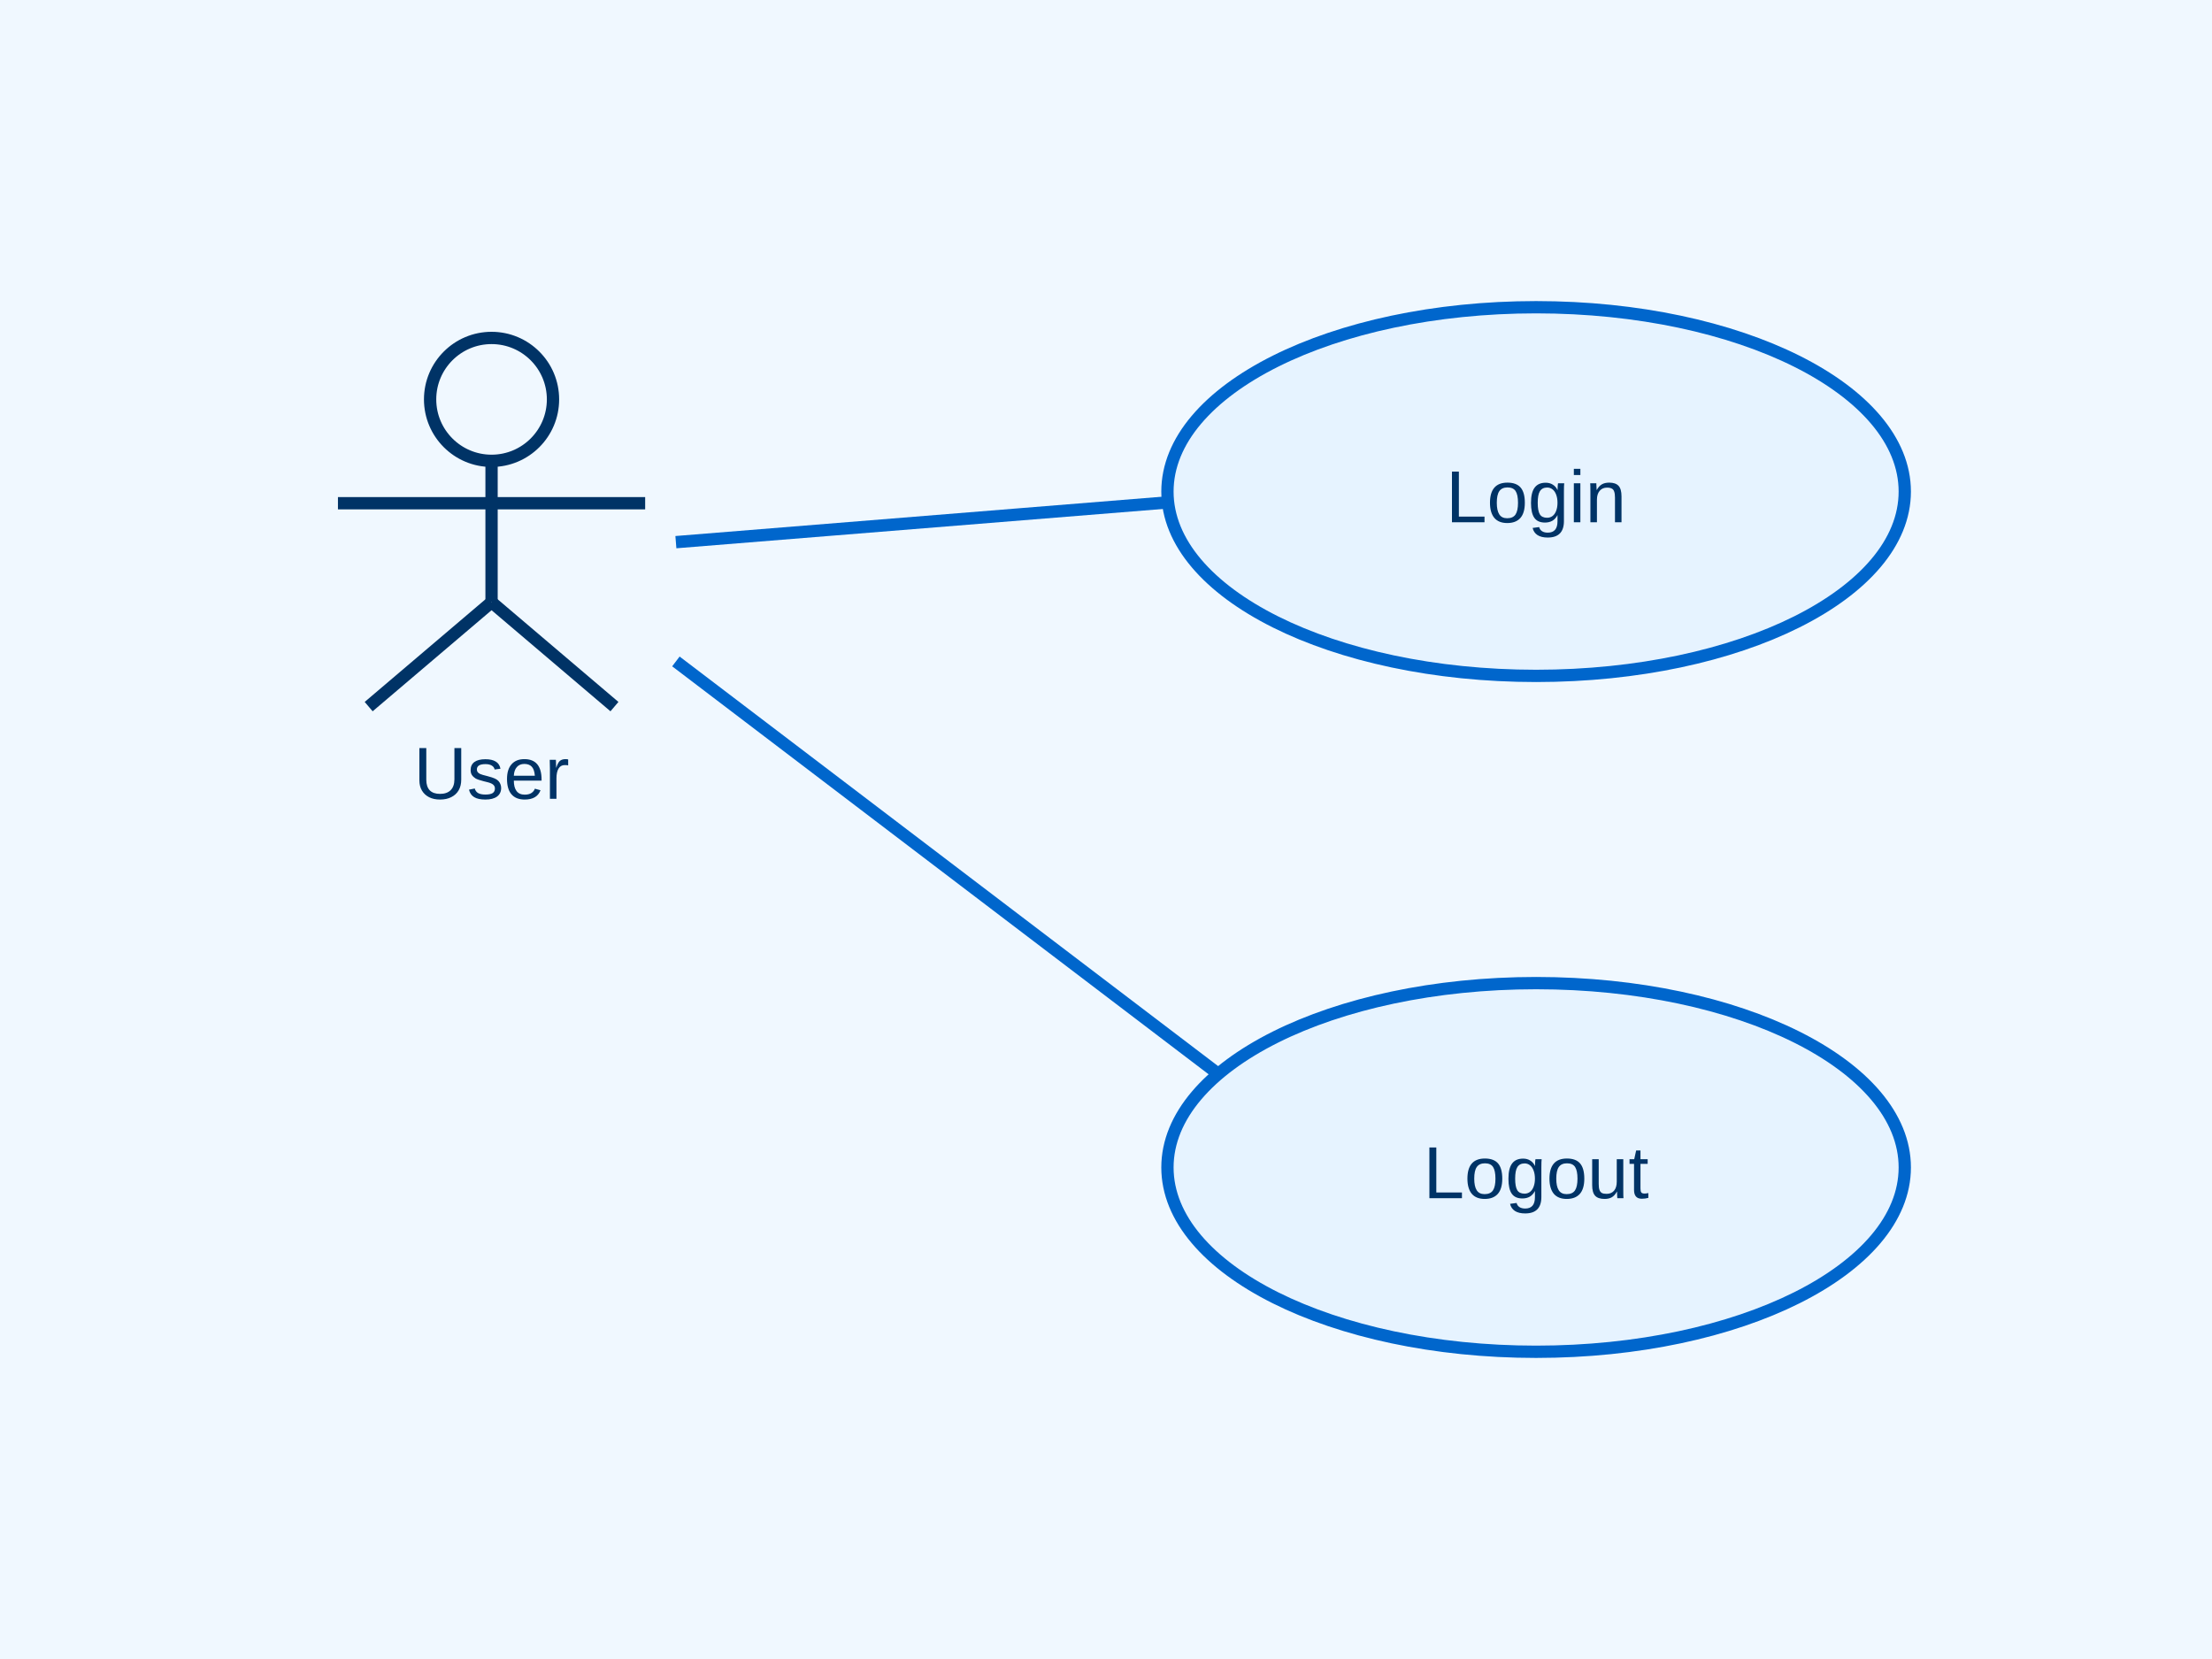
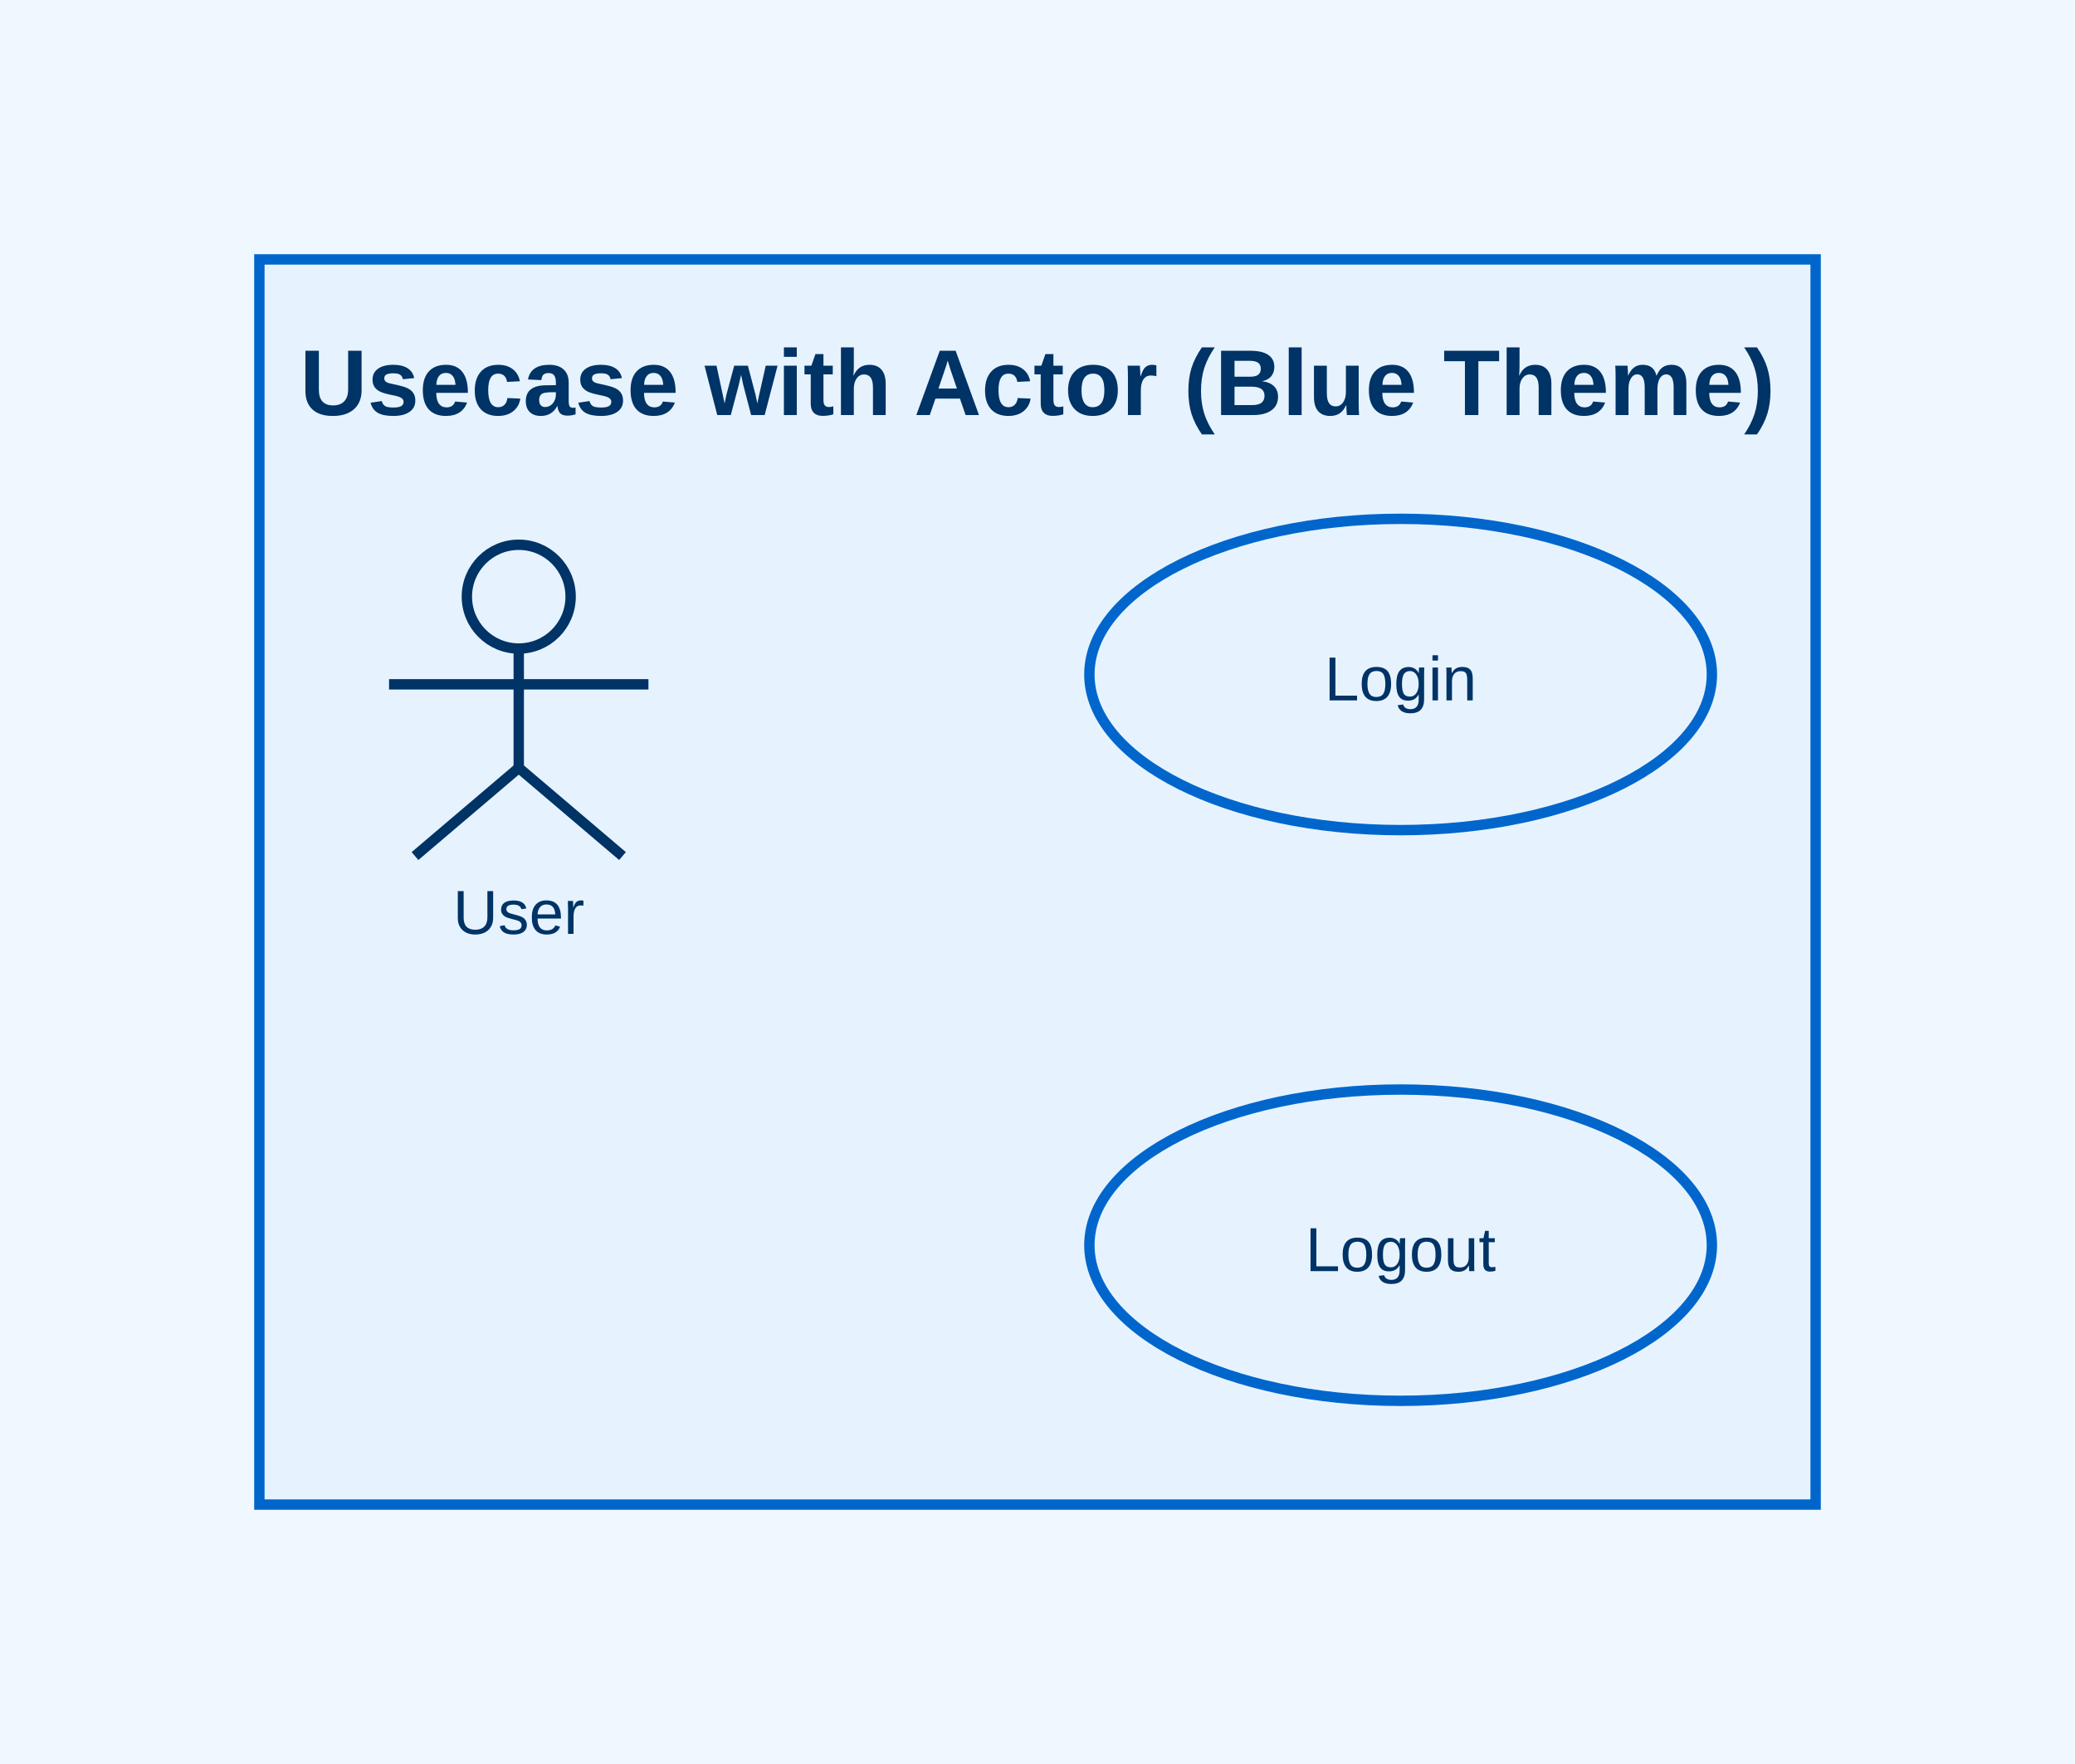
- <svg xmlns="http://www.w3.org/2000/svg" width="360" height="270" viewBox="0 0 360 270">
+ <svg xmlns="http://www.w3.org/2000/svg" width="400" height="340" viewBox="0 0 400 340">
  <rect width="100%" height="100%" fill="#f0f8ff" />
-   <line x1="110" y1="88.235" x2="190.104" y2="81.762" stroke="#0066cc" stroke-width="2" />
-   <line x1="110" y1="107.647" x2="198.284" y2="174.789" stroke="#0066cc" stroke-width="2" />
+   <line x1="130" y1="138.235" x2="210.104" y2="131.762" stroke="#0066cc" stroke-width="2" />
+   <line x1="130" y1="157.647" x2="218.284" y2="224.789" stroke="#0066cc" stroke-width="2" />
+   <g id="__diagram__">
+     <rect x="50" y="50" width="300" height="240" fill="#e6f3ff" stroke="#0066cc" stroke-width="2" />
+     <text x="200" y="80" text-anchor="middle" font-size="18" font-weight="bold" font-family="Arial" fill="#003366">
+           Usecase with Actor (Blue Theme)
+         </text>
+   </g>
  <g id="actor_0">
-     <circle cx="80" cy="65" r="10" fill="none" stroke="#003366" stroke-width="2" />
-     <line x1="80" y1="75" x2="80" y2="98" stroke="#003366" stroke-width="2" />
-     <line x1="55" y1="81.9" x2="105" y2="81.9" stroke="#003366" stroke-width="2" />
-     <line x1="80" y1="98" x2="60" y2="115" stroke="#003366" stroke-width="2" />
-     <line x1="80" y1="98" x2="100" y2="115" stroke="#003366" stroke-width="2" />
-     <text x="80" y="130" text-anchor="middle" font-size="12" font-family="Arial" fill="#003366">
+     <circle cx="100" cy="115" r="10" fill="none" stroke="#003366" stroke-width="2" />
+     <line x1="100" y1="125" x2="100" y2="148" stroke="#003366" stroke-width="2" />
+     <line x1="75" y1="131.9" x2="125" y2="131.9" stroke="#003366" stroke-width="2" />
+     <line x1="100" y1="148" x2="80" y2="165" stroke="#003366" stroke-width="2" />
+     <line x1="100" y1="148" x2="120" y2="165" stroke="#003366" stroke-width="2" />
+     <text x="100" y="180" text-anchor="middle" font-size="12" font-family="Arial" fill="#003366">
          User
        </text>
  </g>
  <g id="usecase_1">
-     <ellipse cx="250" cy="80" rx="60" ry="30" fill="#e6f3ff" stroke="#0066cc" stroke-width="2" />
-     <text x="250" y="85" text-anchor="middle" font-size="12" font-family="Arial" fill="#003366">
+     <ellipse cx="270" cy="130" rx="60" ry="30" fill="#e6f3ff" stroke="#0066cc" stroke-width="2" />
+     <text x="270" y="135" text-anchor="middle" font-size="12" font-family="Arial" fill="#003366">
          Login
        </text>
  </g>
  <g id="usecase_2">
-     <ellipse cx="250" cy="190" rx="60" ry="30" fill="#e6f3ff" stroke="#0066cc" stroke-width="2" />
-     <text x="250" y="195" text-anchor="middle" font-size="12" font-family="Arial" fill="#003366">
+     <ellipse cx="270" cy="240" rx="60" ry="30" fill="#e6f3ff" stroke="#0066cc" stroke-width="2" />
+     <text x="270" y="245" text-anchor="middle" font-size="12" font-family="Arial" fill="#003366">
          Logout
        </text>
  </g>
</svg>
